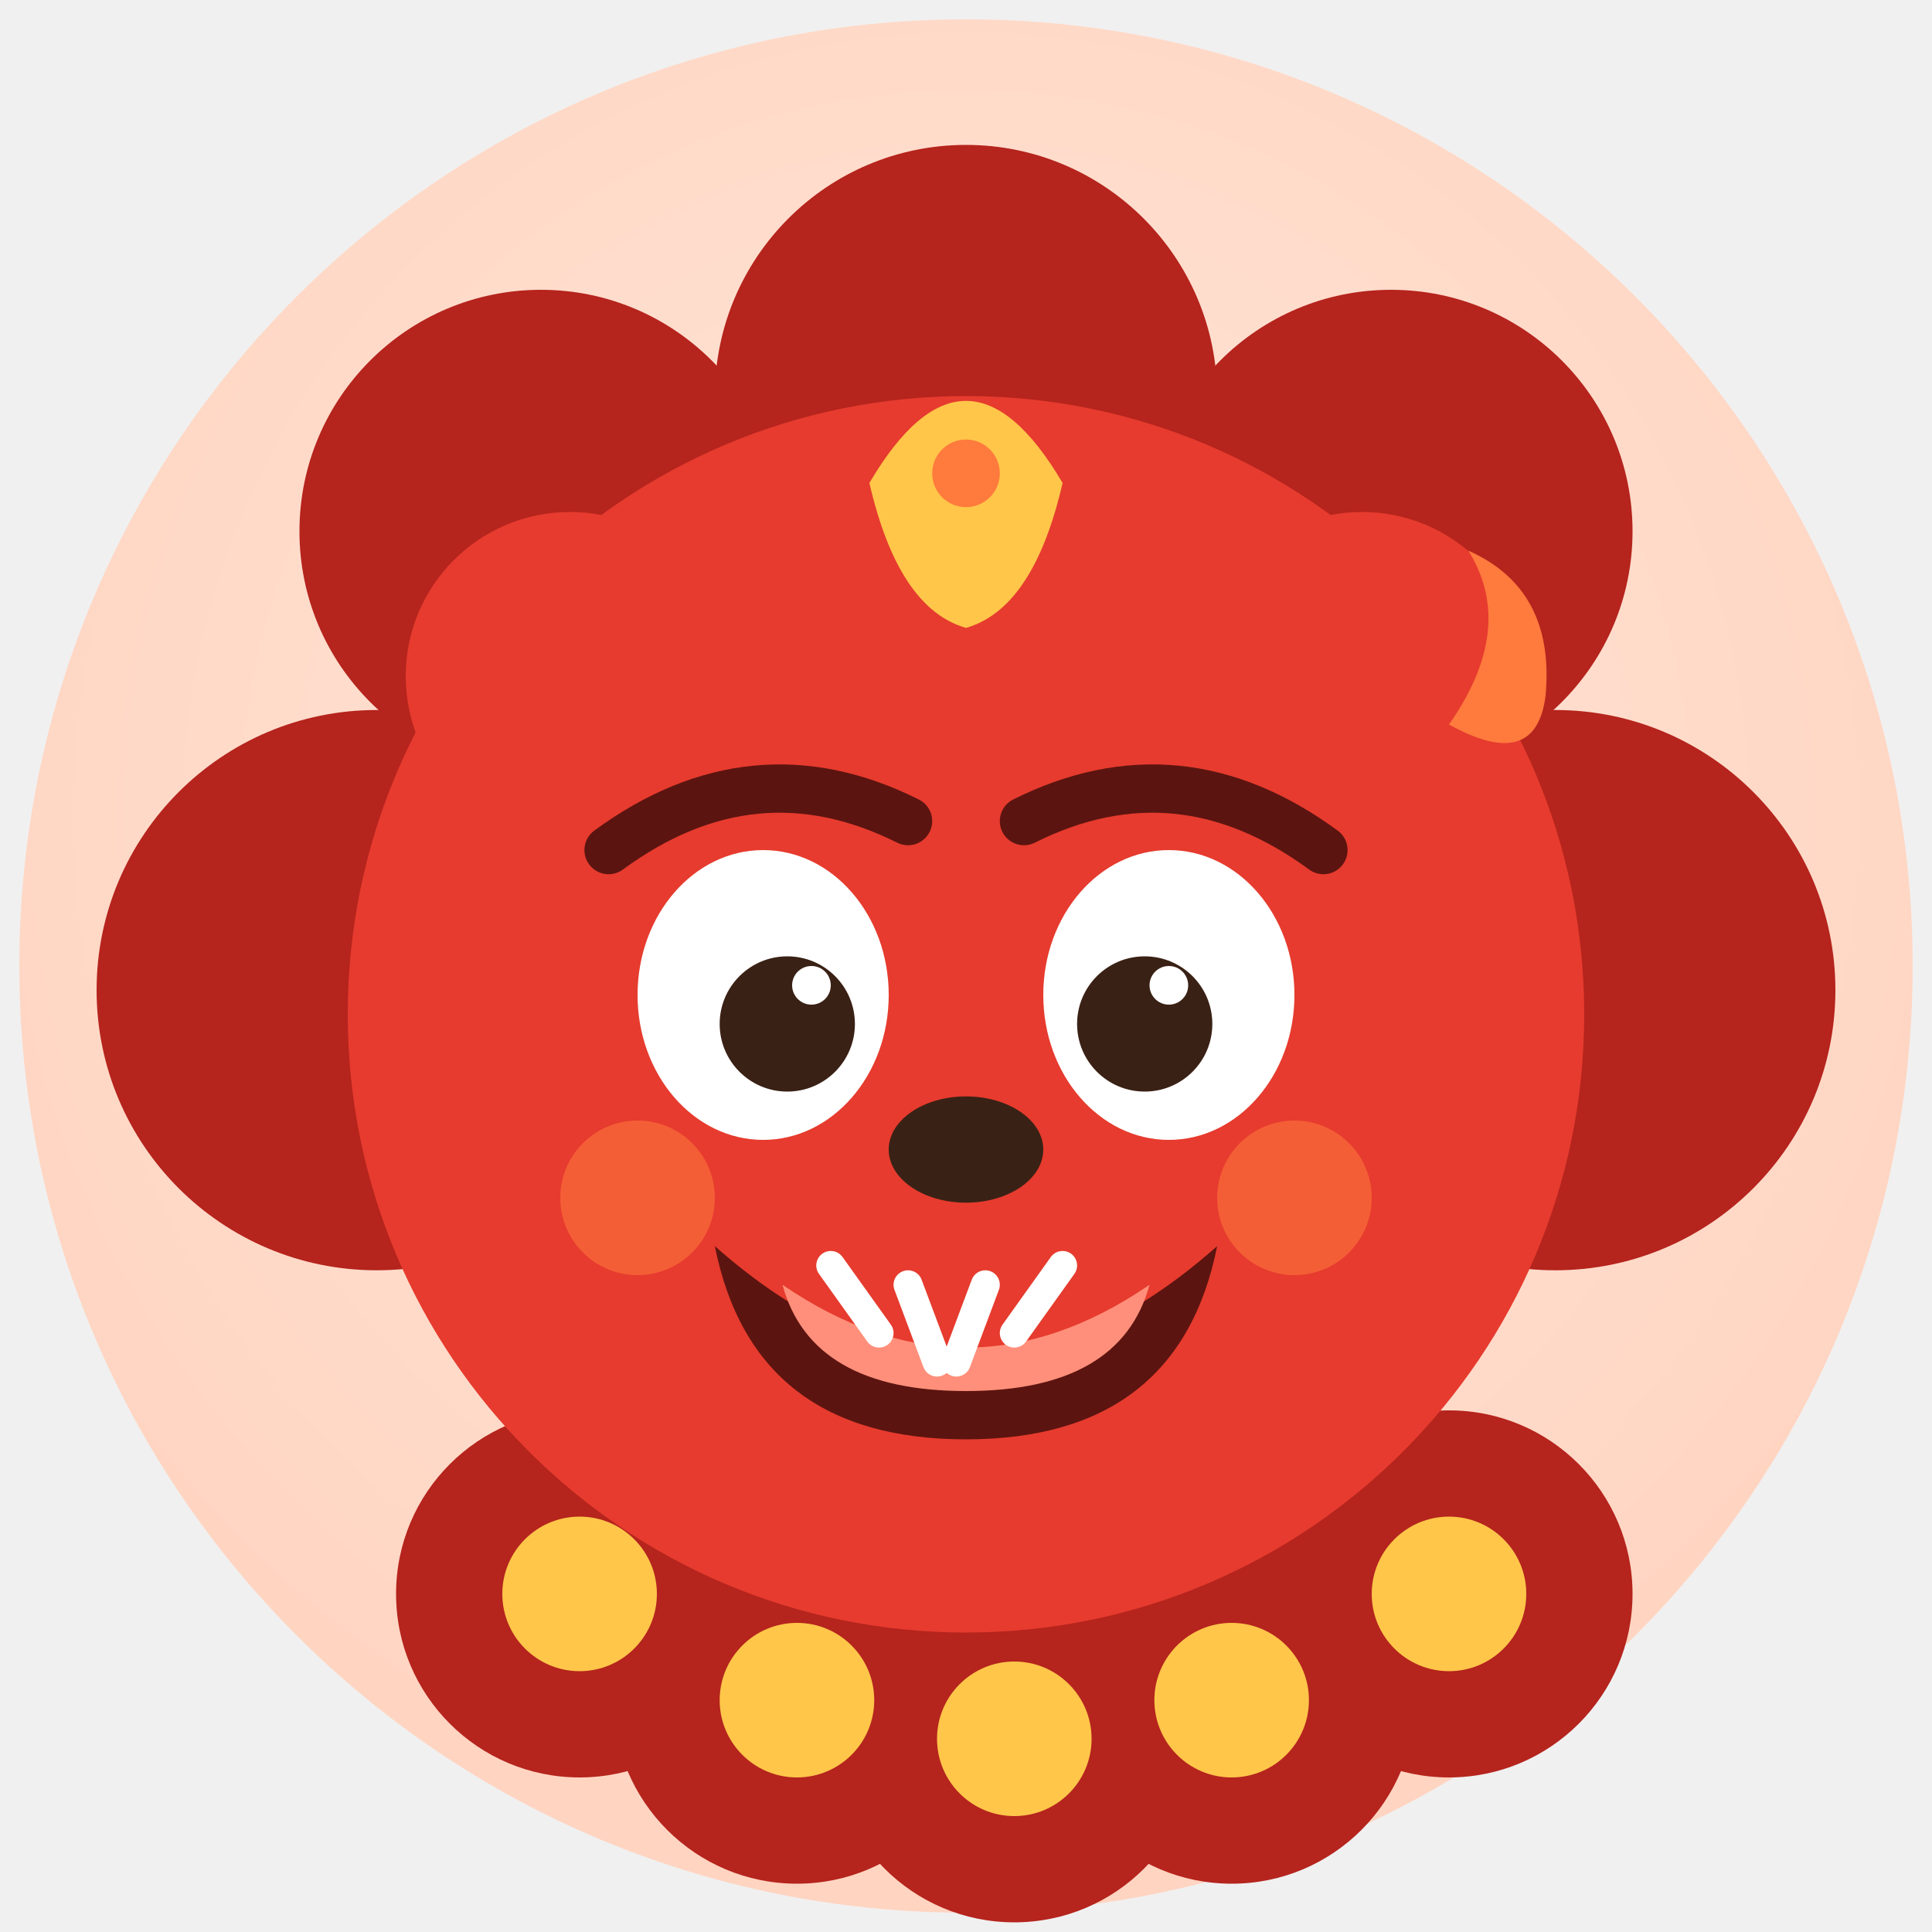
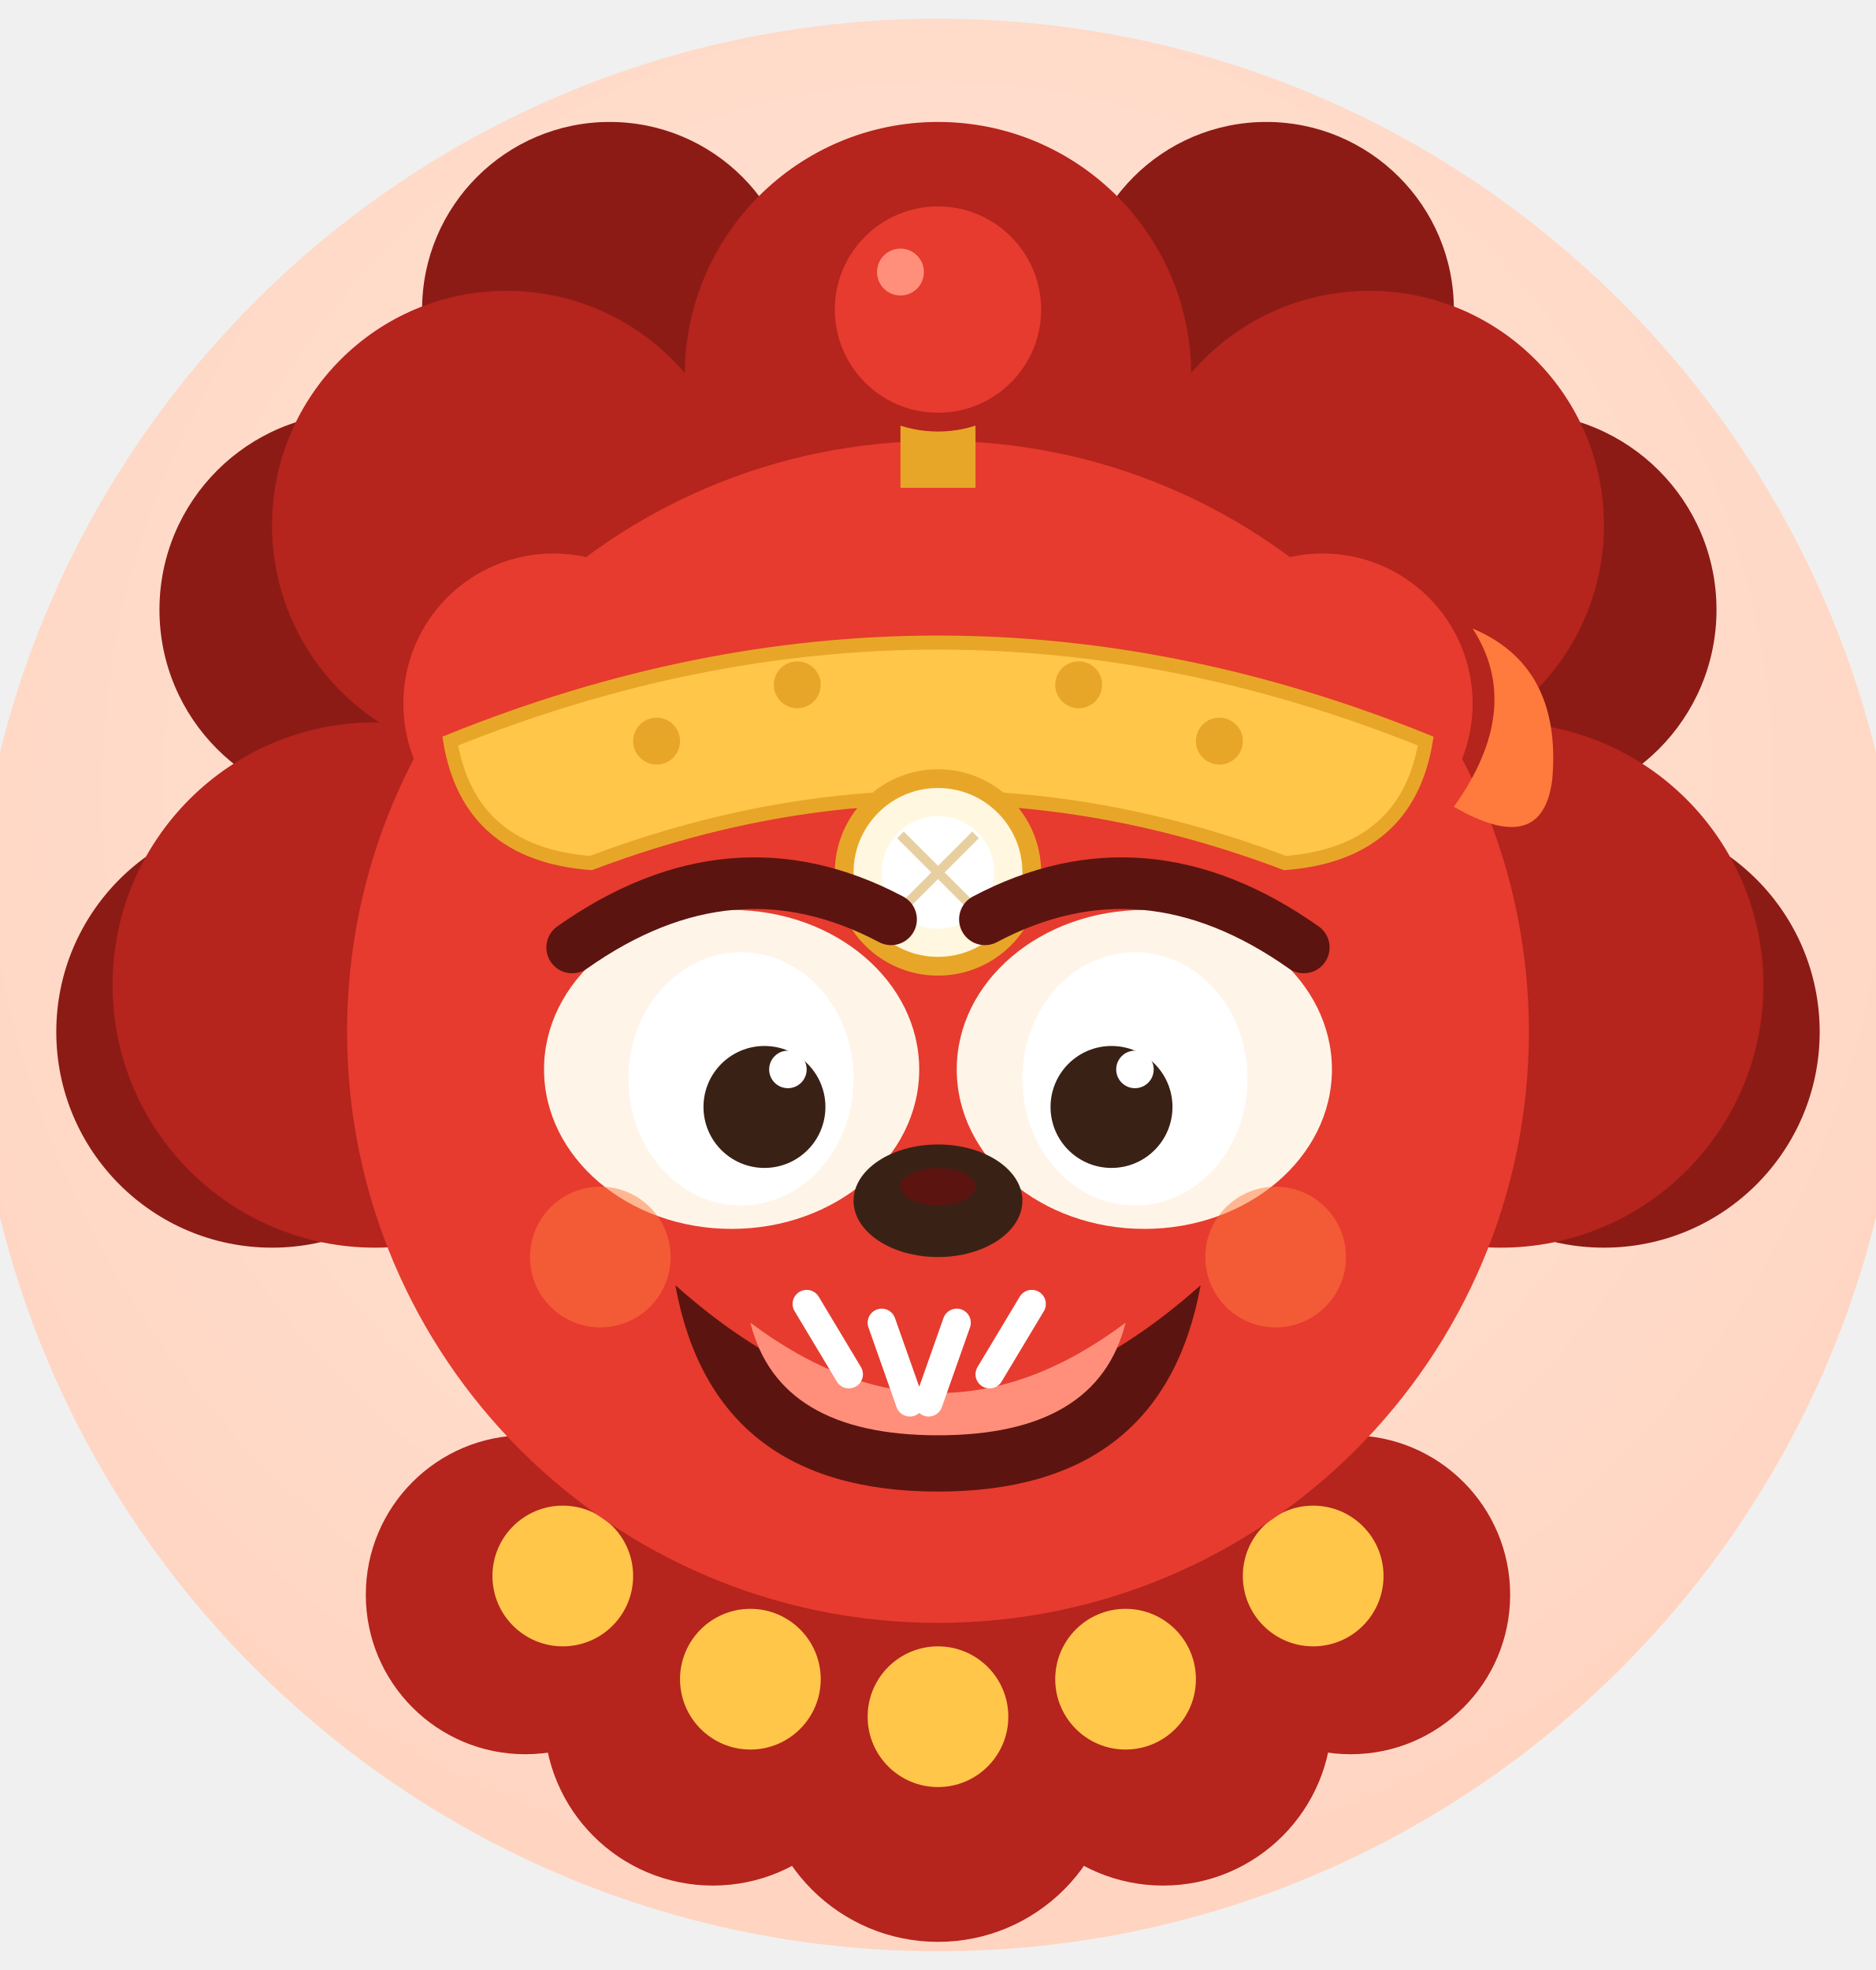
- <svg xmlns="http://www.w3.org/2000/svg" viewBox="0 0 400 400" role="img" aria-label="Hong Hong, the Bold Lion">
+ <svg xmlns="http://www.w3.org/2000/svg" viewBox="0 0 400 420" role="img" aria-label="Hong Hong, the Bold Lion">
  <defs>
-     <radialGradient id="hh-bg" cx="50%" cy="42%" r="65%">
+     <radialGradient id="hh-bg" cx="50%" cy="40%" r="68%">
      <stop offset="0%" stop-color="#FFE7DA" />
      <stop offset="100%" stop-color="#FFD2BE" />
    </radialGradient>
  </defs>
-   <circle cx="200" cy="200" r="196" fill="url(#hh-bg)" />
+   <circle cx="200" cy="210" r="206" fill="url(#hh-bg)" />
  <g fill="#B5241D">
-     <circle cx="120" cy="330" r="38" />
-     <circle cx="165" cy="352" r="38" />
-     <circle cx="210" cy="360" r="38" />
-     <circle cx="255" cy="352" r="38" />
-     <circle cx="300" cy="330" r="38" />
+     <circle cx="112" cy="340" r="34" />
+     <circle cx="152" cy="366" r="36" />
+     <circle cx="200" cy="376" r="38" />
+     <circle cx="248" cy="366" r="36" />
+     <circle cx="288" cy="340" r="34" />
  </g>
  <g fill="#FFC64A">
-     <circle cx="120" cy="330" r="16" />
-     <circle cx="165" cy="352" r="16" />
-     <circle cx="210" cy="360" r="16" />
-     <circle cx="255" cy="352" r="16" />
-     <circle cx="300" cy="330" r="16" />
+     <circle cx="120" cy="336" r="15" />
+     <circle cx="160" cy="358" r="15" />
+     <circle cx="200" cy="366" r="15" />
+     <circle cx="240" cy="358" r="15" />
+     <circle cx="280" cy="336" r="15" />
+   </g>
+   <g fill="#8C1B15">
+     <circle cx="58" cy="220" r="46" />
+     <circle cx="342" cy="220" r="46" />
+     <circle cx="76" cy="130" r="42" />
+     <circle cx="324" cy="130" r="42" />
+     <circle cx="130" cy="66" r="40" />
+     <circle cx="270" cy="66" r="40" />
  </g>
  <g fill="#B5241D">
-     <circle cx="78" cy="205" r="58" />
-     <circle cx="322" cy="205" r="58" />
-     <circle cx="112" cy="110" r="50" />
-     <circle cx="288" cy="110" r="50" />
-     <circle cx="200" cy="82" r="52" />
+     <circle cx="80" cy="210" r="56" />
+     <circle cx="320" cy="210" r="56" />
+     <circle cx="108" cy="112" r="50" />
+     <circle cx="292" cy="112" r="50" />
+     <circle cx="200" cy="80" r="54" />
  </g>
-   <circle cx="118" cy="140" r="34" fill="#E63B2E" />
-   <circle cx="282" cy="140" r="34" fill="#E63B2E" />
-   <circle cx="118" cy="140" r="16" fill="#FFC64A" />
-   <circle cx="282" cy="140" r="16" fill="#FFC64A" />
-   <circle cx="200" cy="210" r="128" fill="#E63B2E" />
-   <path d="M180 100 q20 -34 40 0 q-6 26 -20 30 q-14 -4 -20 -30 z" fill="#FFC64A" />
-   <circle cx="200" cy="98" r="7" fill="#FF7A3D" />
-   <path d="M126 176 q30 -22 62 -6" stroke="#5C1410" stroke-width="10" fill="none" stroke-linecap="round" />
-   <path d="M274 176 q-30 -22 -62 -6" stroke="#5C1410" stroke-width="10" fill="none" stroke-linecap="round" />
-   <ellipse cx="158" cy="206" rx="26" ry="30" fill="#FFFFFF" />
-   <ellipse cx="242" cy="206" rx="26" ry="30" fill="#FFFFFF" />
-   <circle cx="163" cy="212" r="14" fill="#3A2115" />
-   <circle cx="237" cy="212" r="14" fill="#3A2115" />
-   <circle cx="168" cy="204" r="4" fill="#FFFFFF" />
-   <circle cx="242" cy="204" r="4" fill="#FFFFFF" />
-   <circle cx="132" cy="248" r="16" fill="#FF7A3D" opacity="0.55" />
-   <circle cx="268" cy="248" r="16" fill="#FF7A3D" opacity="0.55" />
-   <ellipse cx="200" cy="238" rx="16" ry="11" fill="#3A2115" />
-   <path d="M148 258 q52 46 104 0 q-8 40 -52 40 q-44 0 -52 -40 z" fill="#5C1410" />
-   <path d="M162 266 q38 26 76 0 q-6 22 -38 22 q-32 0 -38 -22 z" fill="#FF8F7A" />
-   <path d="M172 262 l10 14 M188 266 l6 16 M204 266 l-6 16 M220 262 l-10 14" stroke="#FFFFFF" stroke-width="6" stroke-linecap="round" />
-   <path d="M300 150 q14 -20 4 -36 q18 8 16 30 q-2 16 -20 6z" fill="#FF7A3D" />
+   <circle cx="118" cy="150" r="32" fill="#E63B2E" />
+   <circle cx="282" cy="150" r="32" fill="#E63B2E" />
+   <circle cx="118" cy="150" r="15" fill="#FFC64A" />
+   <circle cx="282" cy="150" r="15" fill="#FFC64A" />
+   <circle cx="200" cy="220" r="126" fill="#E63B2E" />
+   <path d="M96 158 Q200 116 304 158 Q300 182 274 184 Q200 156 126 184 Q100 182 96 158 Z" fill="#FFC64A" stroke="#E8A628" stroke-width="3" />
+   <circle cx="140" cy="158" r="5" fill="#E8A628" />
+   <circle cx="170" cy="146" r="5" fill="#E8A628" />
+   <circle cx="230" cy="146" r="5" fill="#E8A628" />
+   <circle cx="260" cy="158" r="5" fill="#E8A628" />
+   <rect x="192" y="70" width="16" height="34" fill="#E8A628" />
+   <circle cx="200" cy="66" r="24" fill="#E63B2E" />
+   <circle cx="200" cy="66" r="24" fill="none" stroke="#B5241D" stroke-width="4" />
+   <circle cx="192" cy="58" r="5" fill="#FF8F7A" />
+   <circle cx="200" cy="186" r="20" fill="#FFF7E0" stroke="#E8A628" stroke-width="4" />
+   <circle cx="200" cy="186" r="12" fill="#FFFFFF" />
+   <path d="M192 178 L208 194 M208 178 L192 194" stroke="#E8CFA0" stroke-width="2" />
+   <ellipse cx="156" cy="228" rx="40" ry="34" fill="#FFF4E8" />
+   <ellipse cx="244" cy="228" rx="40" ry="34" fill="#FFF4E8" />
+   <path d="M122 202 q34 -24 68 -6" stroke="#5C1410" stroke-width="11" fill="none" stroke-linecap="round" />
+   <path d="M278 202 q-34 -24 -68 -6" stroke="#5C1410" stroke-width="11" fill="none" stroke-linecap="round" />
+   <ellipse cx="158" cy="230" rx="24" ry="27" fill="#FFFFFF" />
+   <ellipse cx="242" cy="230" rx="24" ry="27" fill="#FFFFFF" />
+   <circle cx="163" cy="236" r="13" fill="#3A2115" />
+   <circle cx="237" cy="236" r="13" fill="#3A2115" />
+   <circle cx="168" cy="228" r="4" fill="#FFFFFF" />
+   <circle cx="242" cy="228" r="4" fill="#FFFFFF" />
+   <circle cx="128" cy="268" r="15" fill="#FF7A3D" opacity="0.5" />
+   <circle cx="272" cy="268" r="15" fill="#FF7A3D" opacity="0.5" />
+   <ellipse cx="200" cy="256" rx="18" ry="12" fill="#3A2115" />
+   <ellipse cx="200" cy="253" rx="8" ry="4" fill="#5C1410" />
+   <path d="M144 274 q56 50 112 0 q-8 44 -56 44 q-48 0 -56 -44 z" fill="#5C1410" />
+   <path d="M160 282 q40 30 80 0 q-6 24 -40 24 q-34 0 -40 -24 z" fill="#FF8F7A" />
+   <path d="M172 278 l9 15 M188 282 l6 17 M204 282 l-6 17 M220 278 l-9 15" stroke="#FFFFFF" stroke-width="6" stroke-linecap="round" />
+   <path d="M310 172 q15 -21 4 -38 q19 8 17 32 q-2 17 -21 6z" fill="#FF7A3D" />
</svg>
